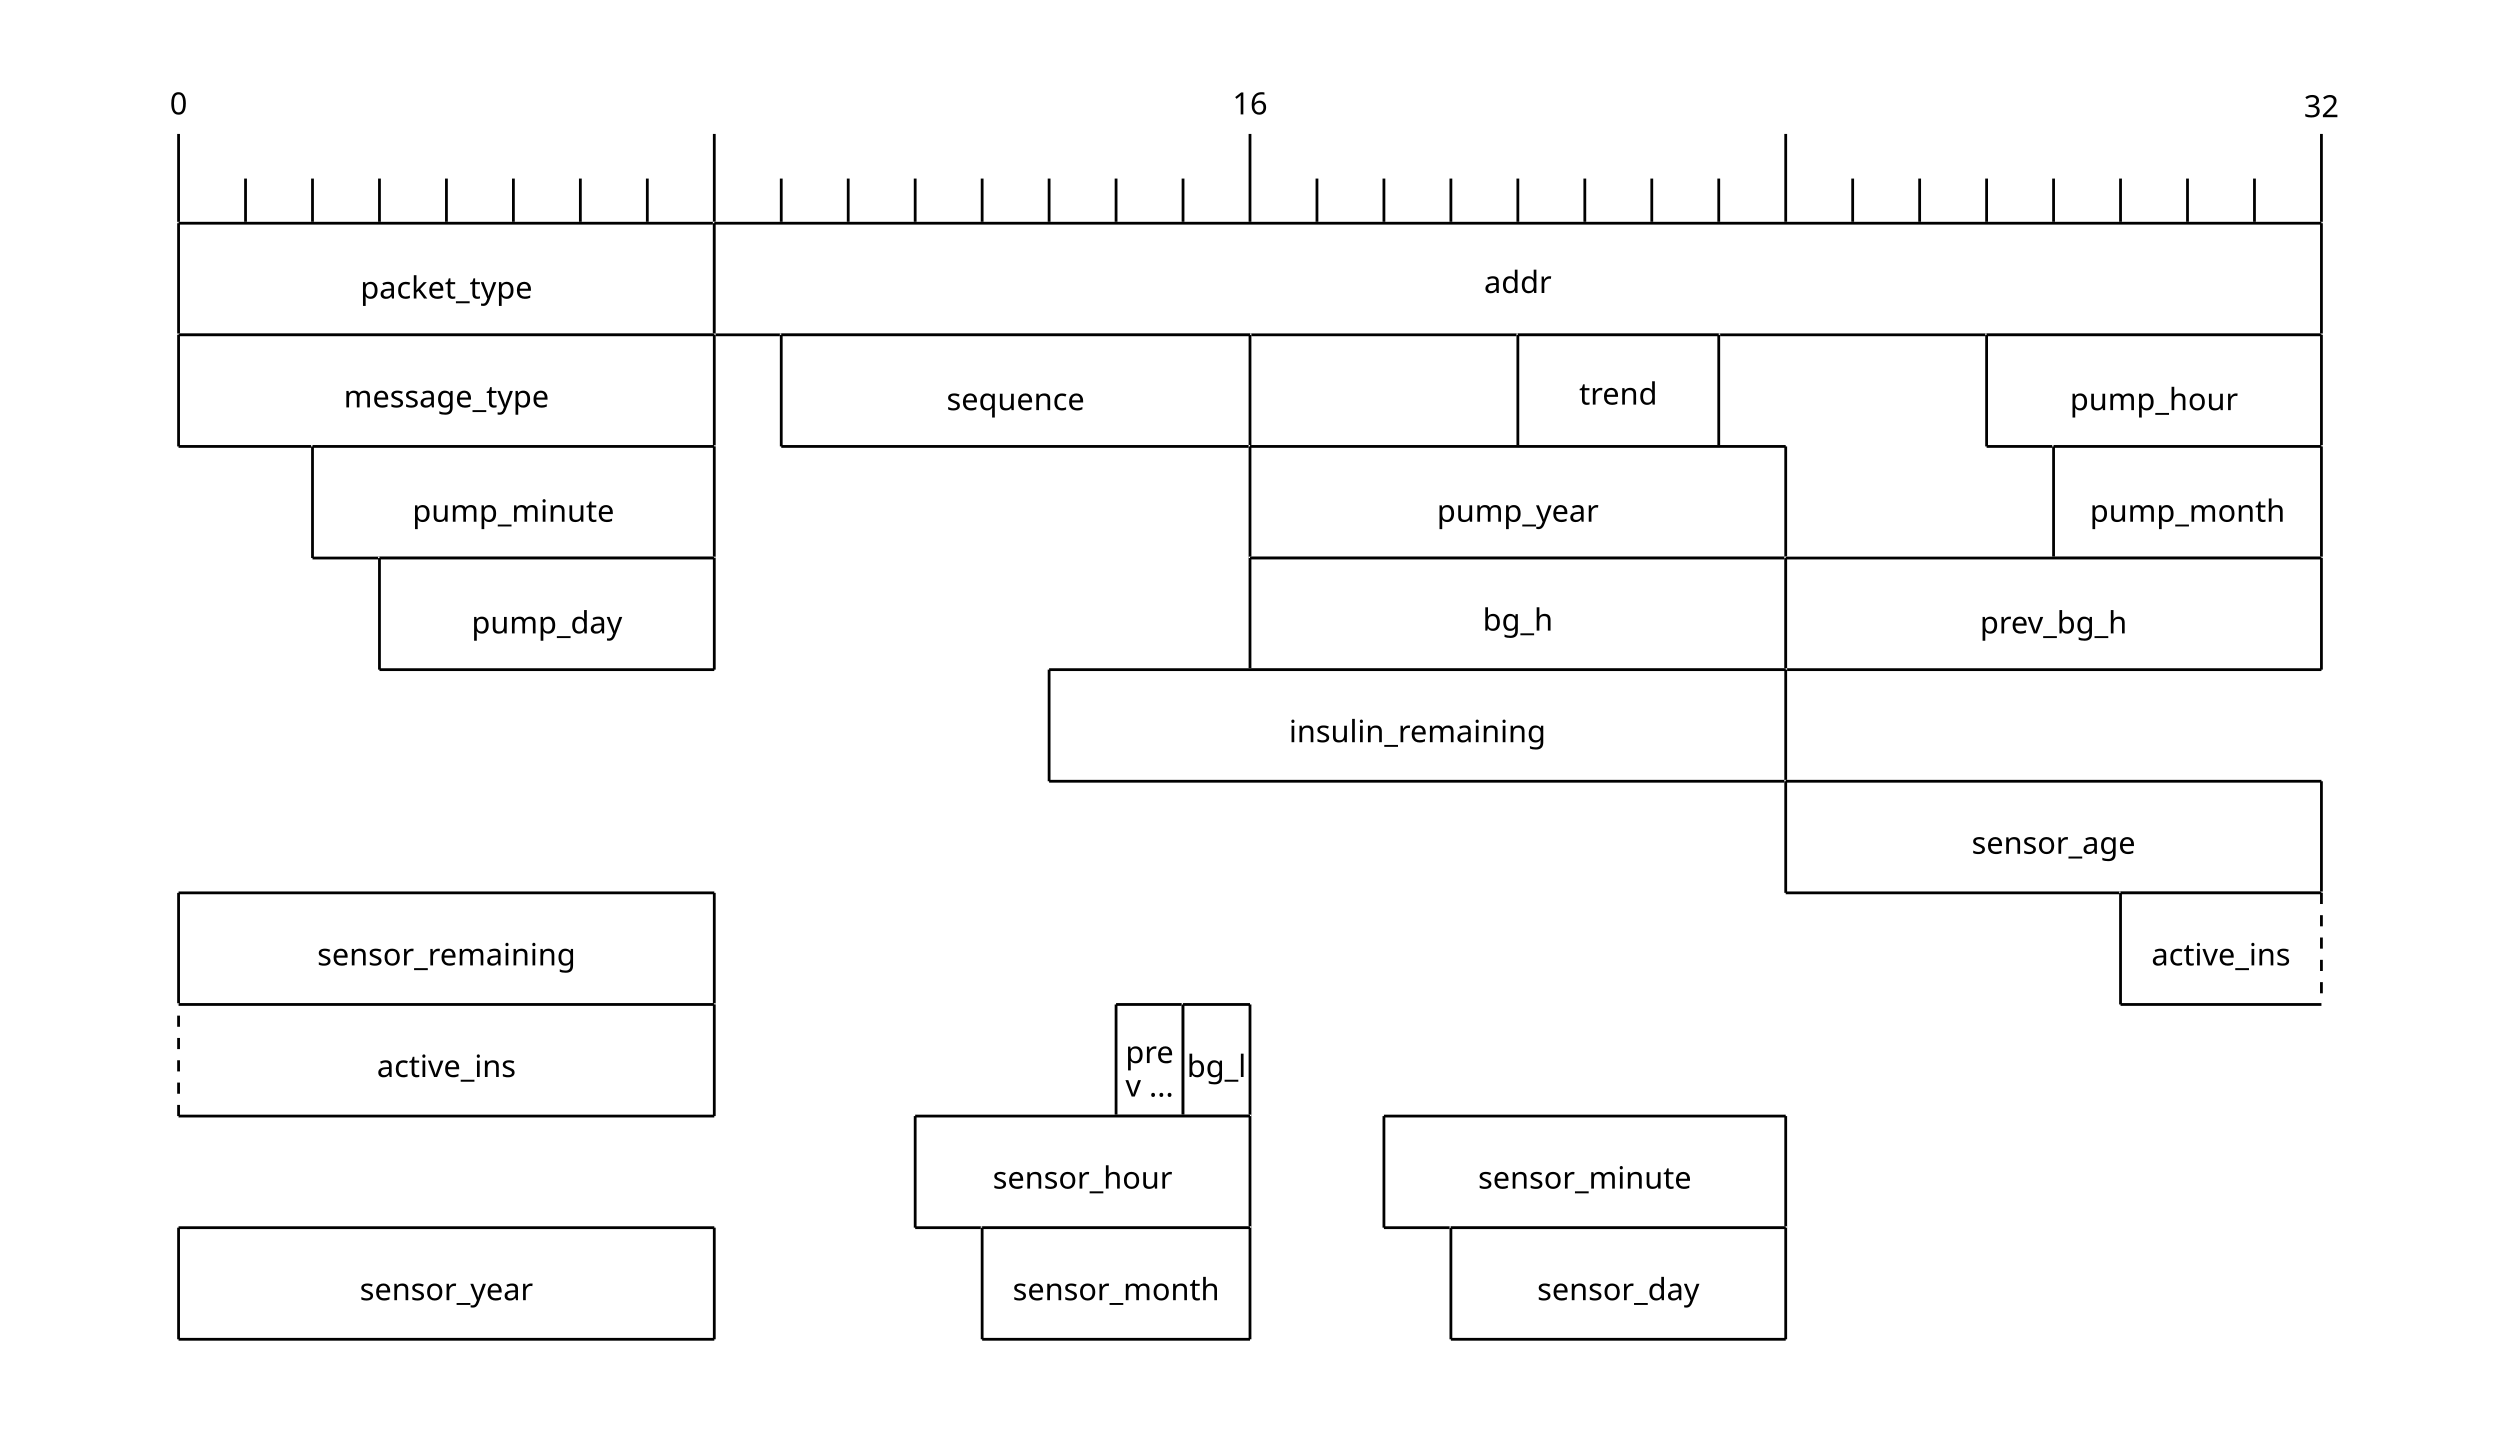
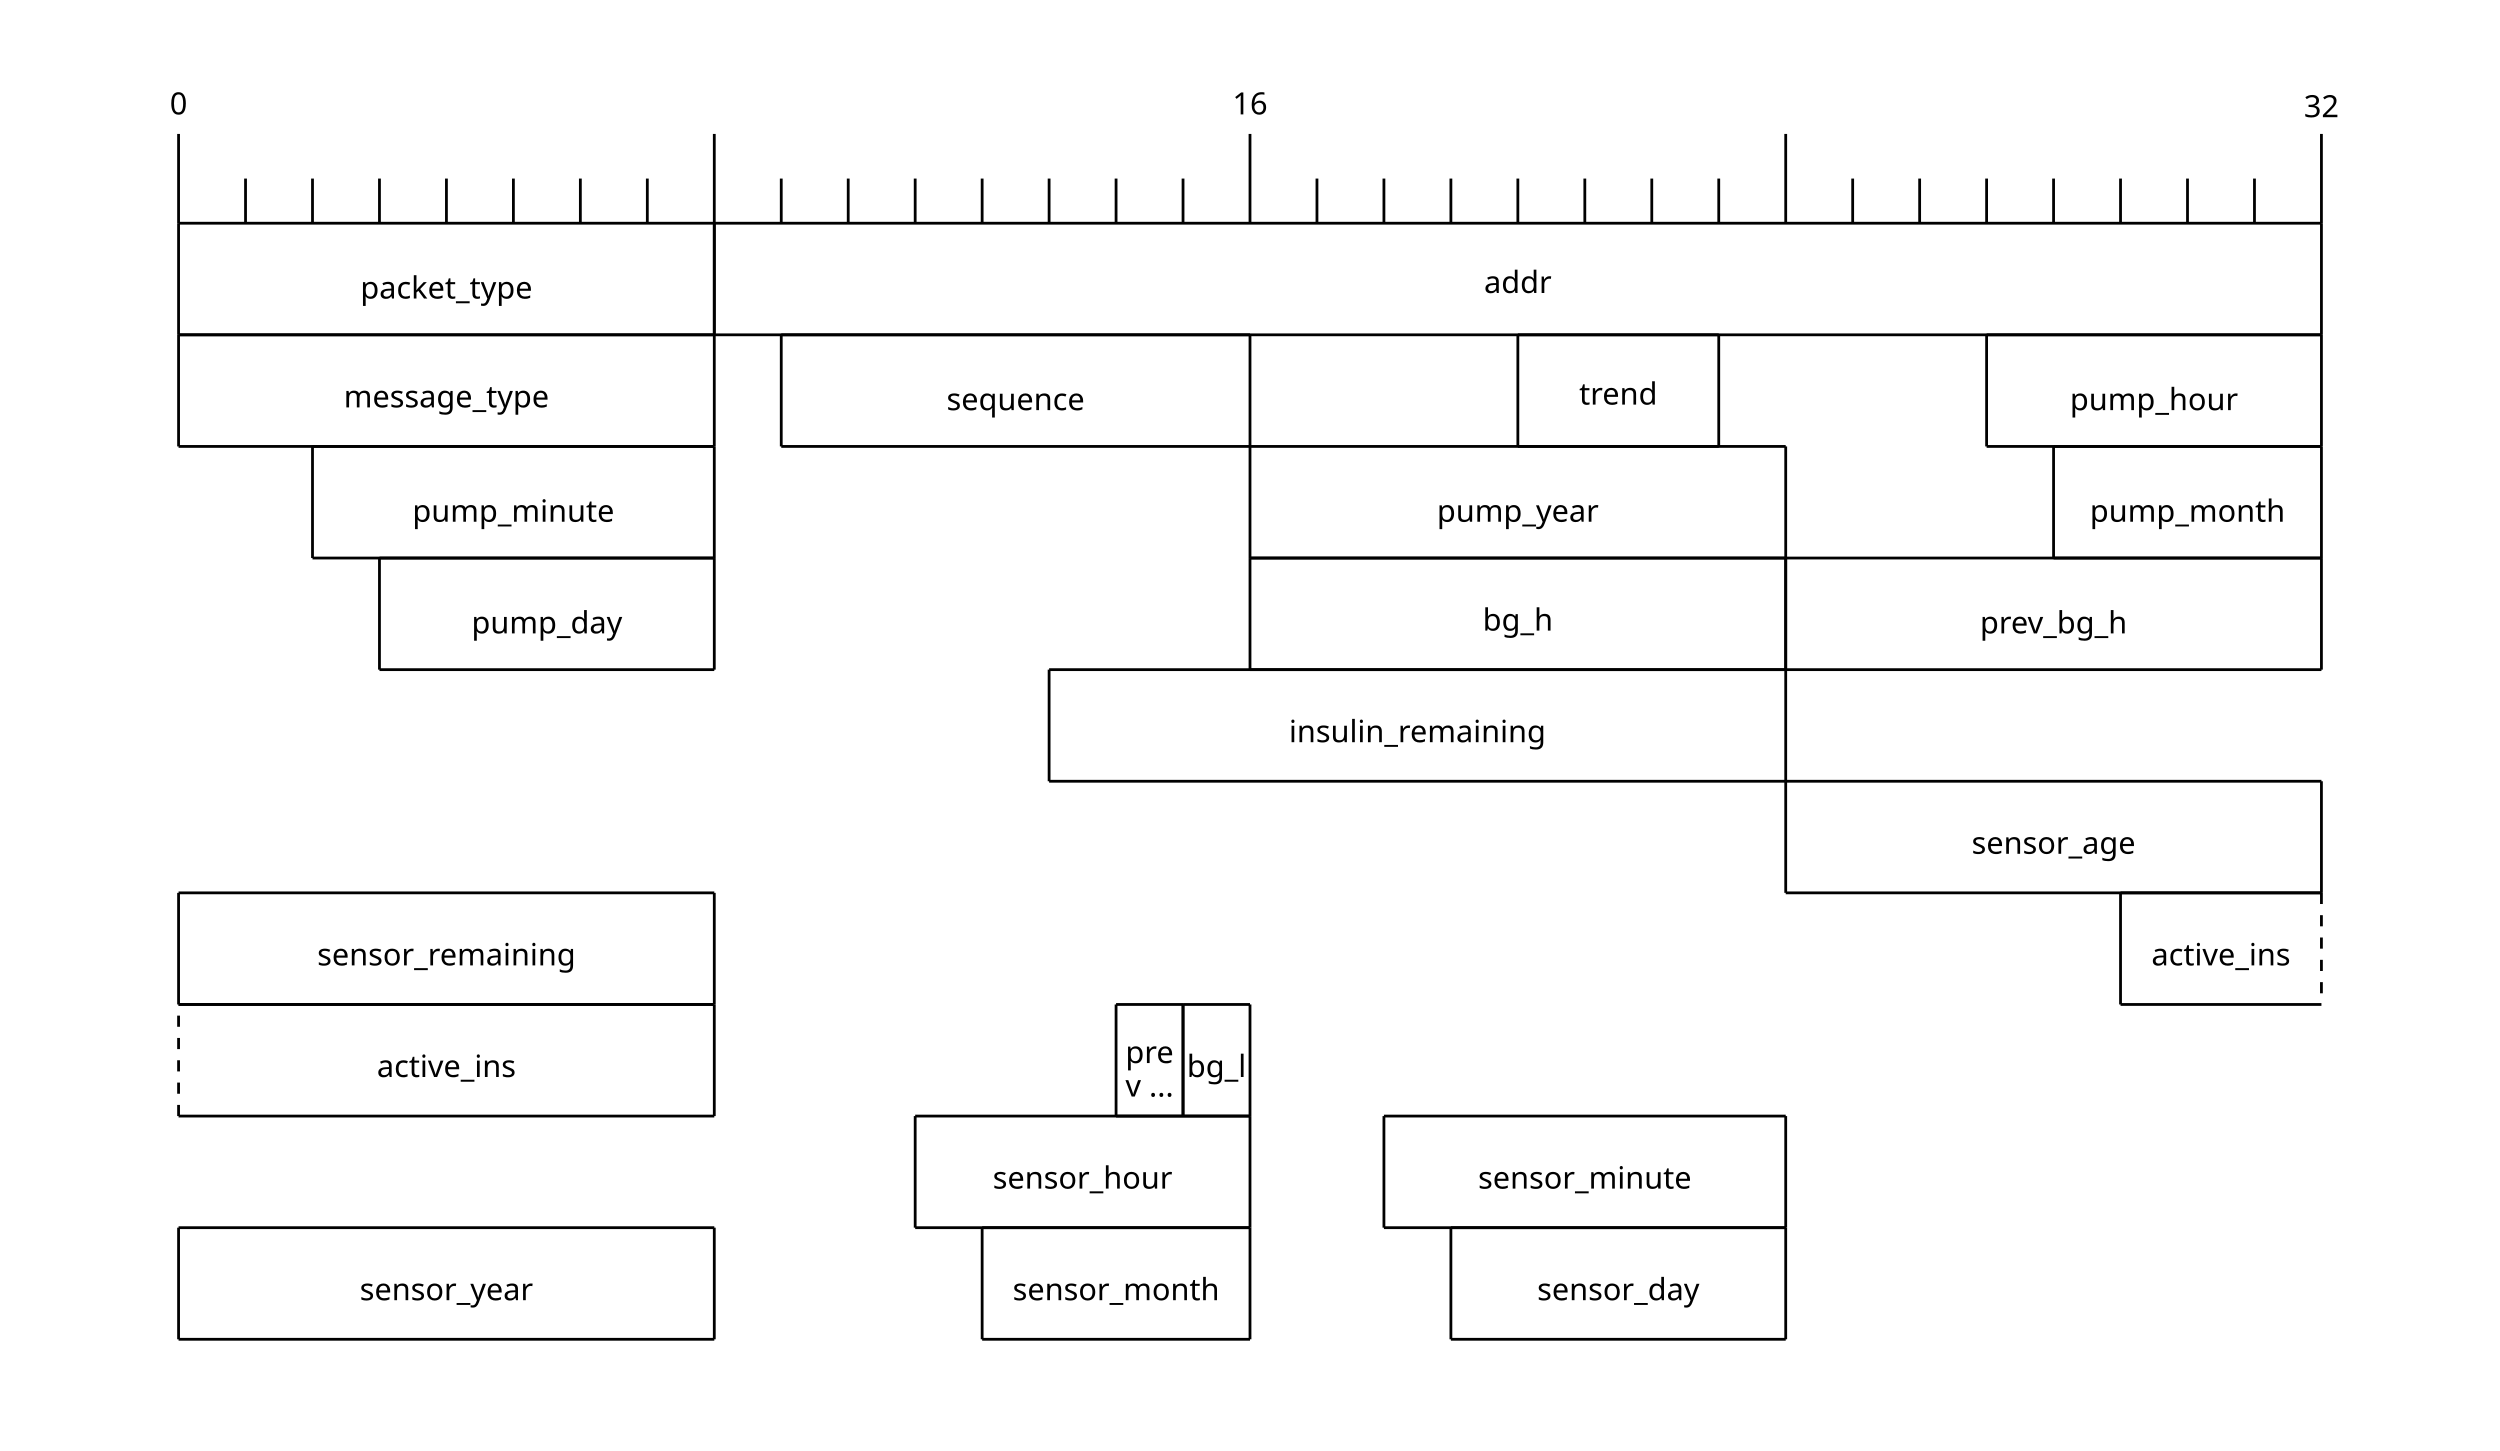
<svg xmlns="http://www.w3.org/2000/svg" viewBox="0 0 896 520">
  <defs id="defs_block">
    <filter height="1.504" id="filter_blur" width="1.157" x="-0.079" y="-0.252">
      <feGaussianBlur id="feGaussianBlur3780" stdDeviation="4.2" />
    </filter>
  </defs>
  <path d="M 64 48 L 64 80" fill="none" stroke="rgb(0,0,0)" />
  <text fill="rgb(0,0,0)" font-family="sans-serif" font-size="11" font-style="normal" font-weight="normal" text-anchor="middle" textLength="7" x="64" y="41">0</text>
  <path d="M 88 64 L 88 80" fill="none" stroke="rgb(0,0,0)" />
  <path d="M 112 64 L 112 80" fill="none" stroke="rgb(0,0,0)" />
  <path d="M 136 64 L 136 80" fill="none" stroke="rgb(0,0,0)" />
  <path d="M 160 64 L 160 80" fill="none" stroke="rgb(0,0,0)" />
  <path d="M 184 64 L 184 80" fill="none" stroke="rgb(0,0,0)" />
  <path d="M 208 64 L 208 80" fill="none" stroke="rgb(0,0,0)" />
  <path d="M 232 64 L 232 80" fill="none" stroke="rgb(0,0,0)" />
  <path d="M 256 48 L 256 80" fill="none" stroke="rgb(0,0,0)" />
  <path d="M 280 64 L 280 80" fill="none" stroke="rgb(0,0,0)" />
  <path d="M 304 64 L 304 80" fill="none" stroke="rgb(0,0,0)" />
  <path d="M 328 64 L 328 80" fill="none" stroke="rgb(0,0,0)" />
  <path d="M 352 64 L 352 80" fill="none" stroke="rgb(0,0,0)" />
  <path d="M 376 64 L 376 80" fill="none" stroke="rgb(0,0,0)" />
  <path d="M 400 64 L 400 80" fill="none" stroke="rgb(0,0,0)" />
  <path d="M 424 64 L 424 80" fill="none" stroke="rgb(0,0,0)" />
  <path d="M 448 48 L 448 80" fill="none" stroke="rgb(0,0,0)" />
  <text fill="rgb(0,0,0)" font-family="sans-serif" font-size="11" font-style="normal" font-weight="normal" text-anchor="middle" textLength="14" x="448" y="41">16</text>
  <path d="M 472 64 L 472 80" fill="none" stroke="rgb(0,0,0)" />
  <path d="M 496 64 L 496 80" fill="none" stroke="rgb(0,0,0)" />
  <path d="M 520 64 L 520 80" fill="none" stroke="rgb(0,0,0)" />
  <path d="M 544 64 L 544 80" fill="none" stroke="rgb(0,0,0)" />
  <path d="M 568 64 L 568 80" fill="none" stroke="rgb(0,0,0)" />
  <path d="M 592 64 L 592 80" fill="none" stroke="rgb(0,0,0)" />
  <path d="M 616 64 L 616 80" fill="none" stroke="rgb(0,0,0)" />
  <path d="M 640 48 L 640 80" fill="none" stroke="rgb(0,0,0)" />
  <path d="M 664 64 L 664 80" fill="none" stroke="rgb(0,0,0)" />
  <path d="M 688 64 L 688 80" fill="none" stroke="rgb(0,0,0)" />
  <path d="M 712 64 L 712 80" fill="none" stroke="rgb(0,0,0)" />
  <path d="M 736 64 L 736 80" fill="none" stroke="rgb(0,0,0)" />
  <path d="M 760 64 L 760 80" fill="none" stroke="rgb(0,0,0)" />
  <path d="M 784 64 L 784 80" fill="none" stroke="rgb(0,0,0)" />
  <path d="M 808 64 L 808 80" fill="none" stroke="rgb(0,0,0)" />
  <path d="M 832 48 L 832 80" fill="none" stroke="rgb(0,0,0)" />
  <text fill="rgb(0,0,0)" font-family="sans-serif" font-size="11" font-style="normal" font-weight="normal" text-anchor="middle" textLength="14" x="832" y="42">32</text>
-   <rect fill="rgb(255,255,255)" height="40" stroke="rgb(255,255,255)" width="192" x="64" y="80" />
+   <rect fill="none" height="40" stroke="none" width="192" x="64" y="80" />
  <path d="M 64 80 L 256 80" fill="none" stroke="rgb(0,0,0)" />
  <path d="M 256 80 L 256 120" fill="none" stroke="rgb(0,0,0)" />
  <path d="M 256 120 L 64 120" fill="none" stroke="rgb(0,0,0)" />
  <path d="M 64 120 L 64 80" fill="none" stroke="rgb(0,0,0)" />
  <text fill="rgb(0,0,0)" font-family="sans-serif" font-size="11" font-style="normal" font-weight="normal" text-anchor="middle" textLength="65" x="160" y="107">packet_type</text>
-   <rect fill="rgb(255,255,255)" height="40" stroke="rgb(255,255,255)" width="576" x="256" y="80" />
+   <rect fill="none" height="40" stroke="none" width="576" x="256" y="80" />
  <path d="M 256 80 L 832 80" fill="none" stroke="rgb(0,0,0)" />
  <path d="M 832 80 L 832 120" fill="none" stroke="rgb(0,0,0)" />
  <path d="M 832 120 L 256 120" fill="none" stroke="rgb(0,0,0)" />
  <path d="M 256 120 L 256 80" fill="none" stroke="rgb(0,0,0)" />
  <text fill="rgb(0,0,0)" font-family="sans-serif" font-size="11" font-style="normal" font-weight="normal" text-anchor="middle" textLength="25" x="544" y="105">addr</text>
-   <rect fill="rgb(255,255,255)" height="40" stroke="rgb(255,255,255)" width="192" x="64" y="120" />
+   <rect fill="none" height="40" stroke="none" width="192" x="64" y="120" />
  <path d="M 64 120 L 256 120" fill="none" stroke="rgb(0,0,0)" />
  <path d="M 256 120 L 256 160" fill="none" stroke="rgb(0,0,0)" />
  <path d="M 256 160 L 64 160" fill="none" stroke="rgb(0,0,0)" />
  <path d="M 64 160 L 64 120" fill="none" stroke="rgb(0,0,0)" />
  <text fill="rgb(0,0,0)" font-family="sans-serif" font-size="11" font-style="normal" font-weight="normal" text-anchor="middle" textLength="77" x="160" y="146">message_type</text>
-   <rect fill="rgb(255,255,255)" height="40" stroke="rgb(255,255,255)" width="168" x="280" y="120" />
+   <rect fill="none" height="40" stroke="none" width="168" x="280" y="120" />
  <path d="M 280 120 L 448 120" fill="none" stroke="rgb(0,0,0)" />
  <path d="M 448 120 L 448 160" fill="none" stroke="rgb(0,0,0)" />
  <path d="M 448 160 L 280 160" fill="none" stroke="rgb(0,0,0)" />
  <path d="M 280 160 L 280 120" fill="none" stroke="rgb(0,0,0)" />
  <text fill="rgb(0,0,0)" font-family="sans-serif" font-size="11" font-style="normal" font-weight="normal" text-anchor="middle" textLength="52" x="364" y="147">sequence</text>
-   <rect fill="rgb(255,255,255)" height="40" stroke="rgb(255,255,255)" width="72" x="544" y="120" />
+   <rect fill="none" height="40" stroke="none" width="72" x="544" y="120" />
  <path d="M 544 120 L 616 120" fill="none" stroke="rgb(0,0,0)" />
  <path d="M 616 120 L 616 160" fill="none" stroke="rgb(0,0,0)" />
  <path d="M 616 160 L 544 160" fill="none" stroke="rgb(0,0,0)" />
  <path d="M 544 160 L 544 120" fill="none" stroke="rgb(0,0,0)" />
  <text fill="rgb(0,0,0)" font-family="sans-serif" font-size="11" font-style="normal" font-weight="normal" text-anchor="middle" textLength="29" x="580" y="145">trend</text>
-   <rect fill="rgb(255,255,255)" height="40" stroke="rgb(255,255,255)" width="120" x="712" y="120" />
+   <rect fill="none" height="40" stroke="none" width="120" x="712" y="120" />
  <path d="M 712 120 L 832 120" fill="none" stroke="rgb(0,0,0)" />
  <path d="M 832 120 L 832 160" fill="none" stroke="rgb(0,0,0)" />
  <path d="M 832 160 L 712 160" fill="none" stroke="rgb(0,0,0)" />
  <path d="M 712 160 L 712 120" fill="none" stroke="rgb(0,0,0)" />
  <text fill="rgb(0,0,0)" font-family="sans-serif" font-size="11" font-style="normal" font-weight="normal" text-anchor="middle" textLength="63" x="772" y="147">pump_hour</text>
-   <rect fill="rgb(255,255,255)" height="40" stroke="rgb(255,255,255)" width="144" x="112" y="160" />
+   <rect fill="none" height="40" stroke="none" width="144" x="112" y="160" />
  <path d="M 112 160 L 256 160" fill="none" stroke="rgb(0,0,0)" />
  <path d="M 256 160 L 256 200" fill="none" stroke="rgb(0,0,0)" />
  <path d="M 256 200 L 112 200" fill="none" stroke="rgb(0,0,0)" />
  <path d="M 112 200 L 112 160" fill="none" stroke="rgb(0,0,0)" />
  <text fill="rgb(0,0,0)" font-family="sans-serif" font-size="11" font-style="normal" font-weight="normal" text-anchor="middle" textLength="75" x="184" y="187">pump_minute</text>
-   <rect fill="rgb(255,255,255)" height="40" stroke="rgb(255,255,255)" width="192" x="448" y="160" />
+   <rect fill="none" height="40" stroke="none" width="192" x="448" y="160" />
  <path d="M 448 160 L 640 160" fill="none" stroke="rgb(0,0,0)" />
  <path d="M 640 160 L 640 200" fill="none" stroke="rgb(0,0,0)" />
  <path d="M 640 200 L 448 200" fill="none" stroke="rgb(0,0,0)" />
  <path d="M 448 200 L 448 160" fill="none" stroke="rgb(0,0,0)" />
  <text fill="rgb(0,0,0)" font-family="sans-serif" font-size="11" font-style="normal" font-weight="normal" text-anchor="middle" textLength="60" x="544" y="187">pump_year</text>
-   <rect fill="rgb(255,255,255)" height="40" stroke="rgb(255,255,255)" width="96" x="736" y="160" />
+   <rect fill="none" height="40" stroke="none" width="96" x="736" y="160" />
  <path d="M 736 160 L 832 160" fill="none" stroke="rgb(0,0,0)" />
  <path d="M 832 160 L 832 200" fill="none" stroke="rgb(0,0,0)" />
  <path d="M 832 200 L 736 200" fill="none" stroke="rgb(0,0,0)" />
  <path d="M 736 200 L 736 160" fill="none" stroke="rgb(0,0,0)" />
  <text fill="rgb(0,0,0)" font-family="sans-serif" font-size="11" font-style="normal" font-weight="normal" text-anchor="middle" textLength="72" x="784" y="187">pump_month</text>
-   <rect fill="rgb(255,255,255)" height="40" stroke="rgb(255,255,255)" width="120" x="136" y="200" />
+   <rect fill="none" height="40" stroke="none" width="120" x="136" y="200" />
  <path d="M 136 200 L 256 200" fill="none" stroke="rgb(0,0,0)" />
  <path d="M 256 200 L 256 240" fill="none" stroke="rgb(0,0,0)" />
  <path d="M 256 240 L 136 240" fill="none" stroke="rgb(0,0,0)" />
  <path d="M 136 240 L 136 200" fill="none" stroke="rgb(0,0,0)" />
  <text fill="rgb(0,0,0)" font-family="sans-serif" font-size="11" font-style="normal" font-weight="normal" text-anchor="middle" textLength="57" x="196" y="227">pump_day</text>
-   <rect fill="rgb(255,255,255)" height="40" stroke="rgb(255,255,255)" width="192" x="448" y="200" />
+   <rect fill="none" height="40" stroke="none" width="192" x="448" y="200" />
  <path d="M 448 200 L 640 200" fill="none" stroke="rgb(0,0,0)" />
  <path d="M 640 200 L 640 240" fill="none" stroke="rgb(0,0,0)" />
  <path d="M 640 240 L 448 240" fill="none" stroke="rgb(0,0,0)" />
  <path d="M 448 240 L 448 200" fill="none" stroke="rgb(0,0,0)" />
  <text fill="rgb(0,0,0)" font-family="sans-serif" font-size="11" font-style="normal" font-weight="normal" text-anchor="middle" textLength="27" x="544" y="226">bg_h</text>
-   <rect fill="rgb(255,255,255)" height="40" stroke="rgb(255,255,255)" width="192" x="640" y="200" />
+   <rect fill="none" height="40" stroke="none" width="192" x="640" y="200" />
  <path d="M 640 200 L 832 200" fill="none" stroke="rgb(0,0,0)" />
  <path d="M 832 200 L 832 240" fill="none" stroke="rgb(0,0,0)" />
  <path d="M 832 240 L 640 240" fill="none" stroke="rgb(0,0,0)" />
  <path d="M 640 240 L 640 200" fill="none" stroke="rgb(0,0,0)" />
  <text fill="rgb(0,0,0)" font-family="sans-serif" font-size="11" font-style="normal" font-weight="normal" text-anchor="middle" textLength="57" x="736" y="227">prev_bg_h</text>
-   <rect fill="rgb(255,255,255)" height="40" stroke="rgb(255,255,255)" width="264" x="376" y="240" />
+   <rect fill="none" height="40" stroke="none" width="264" x="376" y="240" />
  <path d="M 376 240 L 640 240" fill="none" stroke="rgb(0,0,0)" />
  <path d="M 640 240 L 640 280" fill="none" stroke="rgb(0,0,0)" />
  <path d="M 640 280 L 376 280" fill="none" stroke="rgb(0,0,0)" />
  <path d="M 376 280 L 376 240" fill="none" stroke="rgb(0,0,0)" />
  <text fill="rgb(0,0,0)" font-family="sans-serif" font-size="11" font-style="normal" font-weight="normal" text-anchor="middle" textLength="96" x="508" y="266">insulin_remaining</text>
-   <rect fill="rgb(255,255,255)" height="40" stroke="rgb(255,255,255)" width="192" x="640" y="280" />
+   <rect fill="none" height="40" stroke="none" width="192" x="640" y="280" />
  <path d="M 640 280 L 832 280" fill="none" stroke="rgb(0,0,0)" />
  <path d="M 832 280 L 832 320" fill="none" stroke="rgb(0,0,0)" />
  <path d="M 832 320 L 640 320" fill="none" stroke="rgb(0,0,0)" />
  <path d="M 640 320 L 640 280" fill="none" stroke="rgb(0,0,0)" />
  <text fill="rgb(0,0,0)" font-family="sans-serif" font-size="11" font-style="normal" font-weight="normal" text-anchor="middle" textLength="63" x="736" y="306">sensor_age</text>
-   <rect fill="rgb(255,255,255)" height="40" stroke="rgb(255,255,255)" width="192" x="64" y="320" />
+   <rect fill="none" height="40" stroke="none" width="192" x="64" y="320" />
  <path d="M 64 320 L 256 320" fill="none" stroke="rgb(0,0,0)" />
  <path d="M 256 320 L 256 360" fill="none" stroke="rgb(0,0,0)" />
  <path d="M 256 360 L 64 360" fill="none" stroke="rgb(0,0,0)" />
  <path d="M 64 360 L 64 320" fill="none" stroke="rgb(0,0,0)" />
  <text fill="rgb(0,0,0)" font-family="sans-serif" font-size="11" font-style="normal" font-weight="normal" text-anchor="middle" textLength="97" x="160" y="346">sensor_remaining</text>
-   <rect fill="rgb(255,255,255)" height="40" stroke="rgb(255,255,255)" width="192" x="64" y="360" />
+   <rect fill="none" height="40" stroke="none" width="192" x="64" y="360" />
  <path d="M 64 360 L 256 360" fill="none" stroke="rgb(0,0,0)" />
  <path d="M 256 360 L 256 400" fill="none" stroke="rgb(0,0,0)" />
  <path d="M 256 400 L 64 400" fill="none" stroke="rgb(0,0,0)" />
  <path d="M 64 400 L 64 360" fill="none" stroke="rgb(0,0,0)" stroke-dasharray="4" />
  <text fill="rgb(0,0,0)" font-family="sans-serif" font-size="11" font-style="normal" font-weight="normal" text-anchor="middle" textLength="53" x="160" y="386">active_ins</text>
-   <rect fill="rgb(255,255,255)" height="40" stroke="rgb(255,255,255)" width="24" x="400" y="360" />
+   <rect fill="none" height="40" stroke="none" width="24" x="400" y="360" />
  <path d="M 400 360 L 424 360" fill="none" stroke="rgb(0,0,0)" />
  <path d="M 424 360 L 424 400" fill="none" stroke="rgb(0,0,0)" />
  <path d="M 424 400 L 400 400" fill="none" stroke="rgb(0,0,0)" />
  <path d="M 400 400 L 400 360" fill="none" stroke="rgb(0,0,0)" />
  <text fill="rgb(0,0,0)" font-family="sans-serif" font-size="11" font-style="normal" font-weight="normal" text-anchor="middle" textLength="19" x="412" y="381">pre</text>
  <text fill="rgb(0,0,0)" font-family="sans-serif" font-size="11" font-style="normal" font-weight="normal" text-anchor="middle" textLength="19" x="412" y="393">v ...</text>
-   <rect fill="rgb(255,255,255)" height="40" stroke="rgb(255,255,255)" width="24" x="424" y="360" />
+   <rect fill="none" height="40" stroke="none" width="24" x="424" y="360" />
  <path d="M 424 360 L 448 360" fill="none" stroke="rgb(0,0,0)" />
  <path d="M 448 360 L 448 400" fill="none" stroke="rgb(0,0,0)" />
  <path d="M 448 400 L 424 400" fill="none" stroke="rgb(0,0,0)" />
  <path d="M 424 400 L 424 360" fill="none" stroke="rgb(0,0,0)" />
  <text fill="rgb(0,0,0)" font-family="sans-serif" font-size="11" font-style="normal" font-weight="normal" text-anchor="middle" textLength="23" x="436" y="386">bg_l</text>
-   <rect fill="rgb(255,255,255)" height="40" stroke="rgb(255,255,255)" width="120" x="328" y="400" />
+   <rect fill="none" height="40" stroke="none" width="120" x="328" y="400" />
  <path d="M 328 400 L 448 400" fill="none" stroke="rgb(0,0,0)" />
  <path d="M 448 400 L 448 440" fill="none" stroke="rgb(0,0,0)" />
  <path d="M 448 440 L 328 440" fill="none" stroke="rgb(0,0,0)" />
  <path d="M 328 440 L 328 400" fill="none" stroke="rgb(0,0,0)" />
  <text fill="rgb(0,0,0)" font-family="sans-serif" font-size="11" font-style="normal" font-weight="normal" text-anchor="middle" textLength="69" x="388" y="426">sensor_hour</text>
-   <rect fill="rgb(255,255,255)" height="40" stroke="rgb(255,255,255)" width="144" x="496" y="400" />
+   <rect fill="none" height="40" stroke="none" width="144" x="496" y="400" />
  <path d="M 496 400 L 640 400" fill="none" stroke="rgb(0,0,0)" />
  <path d="M 640 400 L 640 440" fill="none" stroke="rgb(0,0,0)" />
  <path d="M 640 440 L 496 440" fill="none" stroke="rgb(0,0,0)" />
  <path d="M 496 440 L 496 400" fill="none" stroke="rgb(0,0,0)" />
  <text fill="rgb(0,0,0)" font-family="sans-serif" font-size="11" font-style="normal" font-weight="normal" text-anchor="middle" textLength="81" x="568" y="426">sensor_minute</text>
-   <rect fill="rgb(255,255,255)" height="40" stroke="rgb(255,255,255)" width="192" x="64" y="440" />
+   <rect fill="none" height="40" stroke="none" width="192" x="64" y="440" />
  <path d="M 64 440 L 256 440" fill="none" stroke="rgb(0,0,0)" />
  <path d="M 256 440 L 256 480" fill="none" stroke="rgb(0,0,0)" />
  <path d="M 256 480 L 64 480" fill="none" stroke="rgb(0,0,0)" />
  <path d="M 64 480 L 64 440" fill="none" stroke="rgb(0,0,0)" />
  <text fill="rgb(0,0,0)" font-family="sans-serif" font-size="11" font-style="normal" font-weight="normal" text-anchor="middle" textLength="66" x="160" y="466">sensor_year</text>
-   <rect fill="rgb(255,255,255)" height="40" stroke="rgb(255,255,255)" width="96" x="352" y="440" />
+   <rect fill="none" height="40" stroke="none" width="96" x="352" y="440" />
  <path d="M 352 440 L 448 440" fill="none" stroke="rgb(0,0,0)" />
  <path d="M 448 440 L 448 480" fill="none" stroke="rgb(0,0,0)" />
  <path d="M 448 480 L 352 480" fill="none" stroke="rgb(0,0,0)" />
  <path d="M 352 480 L 352 440" fill="none" stroke="rgb(0,0,0)" />
  <text fill="rgb(0,0,0)" font-family="sans-serif" font-size="11" font-style="normal" font-weight="normal" text-anchor="middle" textLength="78" x="400" y="466">sensor_month</text>
-   <rect fill="rgb(255,255,255)" height="40" stroke="rgb(255,255,255)" width="120" x="520" y="440" />
+   <rect fill="none" height="40" stroke="none" width="120" x="520" y="440" />
  <path d="M 520 440 L 640 440" fill="none" stroke="rgb(0,0,0)" />
  <path d="M 640 440 L 640 480" fill="none" stroke="rgb(0,0,0)" />
  <path d="M 640 480 L 520 480" fill="none" stroke="rgb(0,0,0)" />
  <path d="M 520 480 L 520 440" fill="none" stroke="rgb(0,0,0)" />
  <text fill="rgb(0,0,0)" font-family="sans-serif" font-size="11" font-style="normal" font-weight="normal" text-anchor="middle" textLength="63" x="580" y="466">sensor_day</text>
-   <rect fill="rgb(255,255,255)" height="40" stroke="rgb(255,255,255)" width="72" x="760" y="320" />
+   <rect fill="none" height="40" stroke="none" width="72" x="760" y="320" />
  <path d="M 760 320 L 832 320" fill="none" stroke="rgb(0,0,0)" />
  <path d="M 832 320 L 832 360" fill="none" stroke="rgb(0,0,0)" stroke-dasharray="4" />
  <path d="M 832 360 L 760 360" fill="none" stroke="rgb(0,0,0)" />
  <path d="M 760 360 L 760 320" fill="none" stroke="rgb(0,0,0)" />
  <text fill="rgb(0,0,0)" font-family="sans-serif" font-size="11" font-style="normal" font-weight="normal" text-anchor="middle" textLength="53" x="796" y="346">active_ins</text>
</svg>
